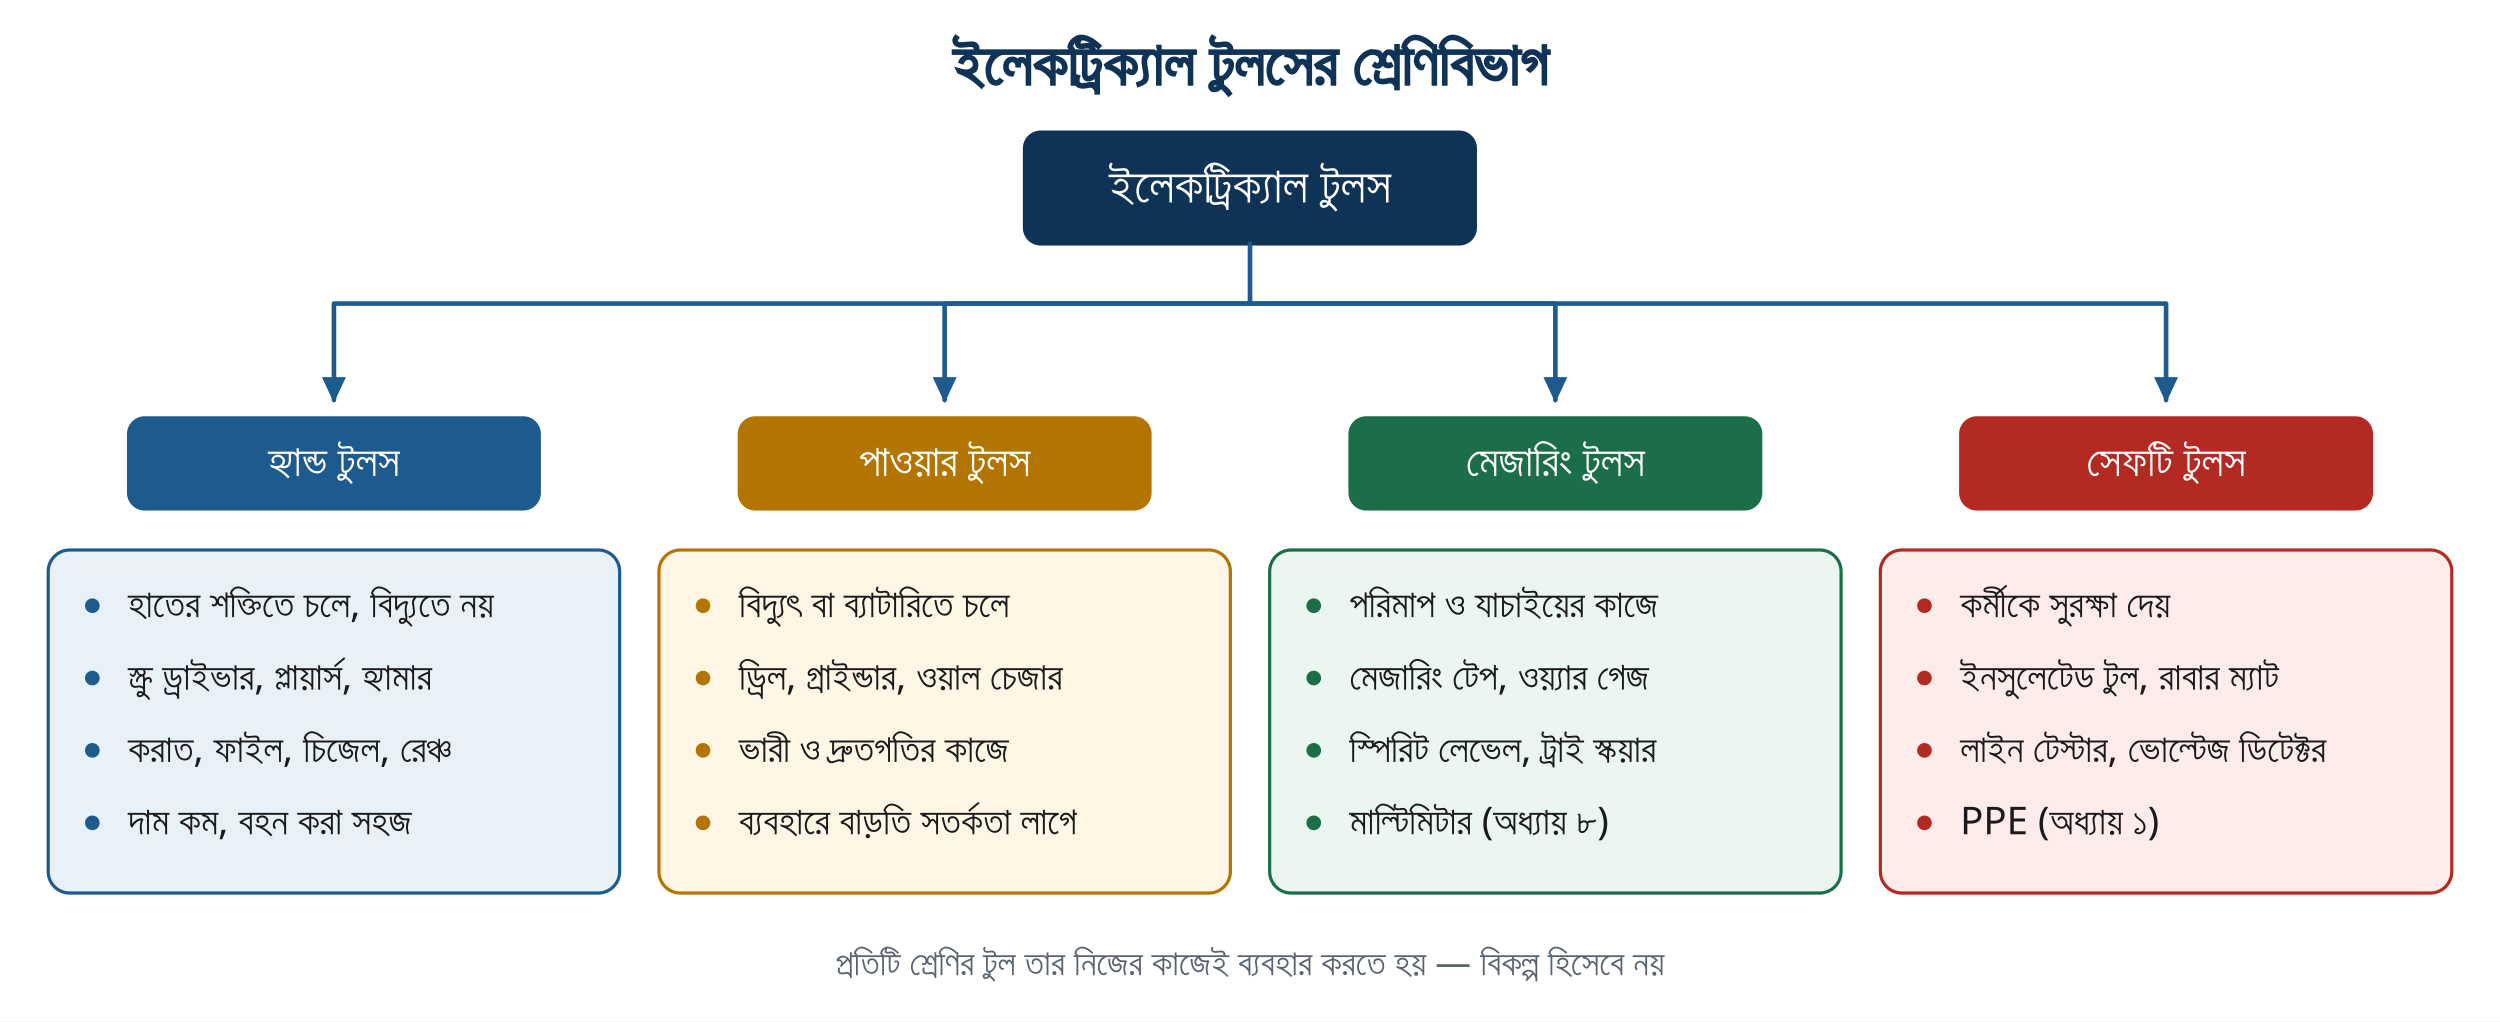
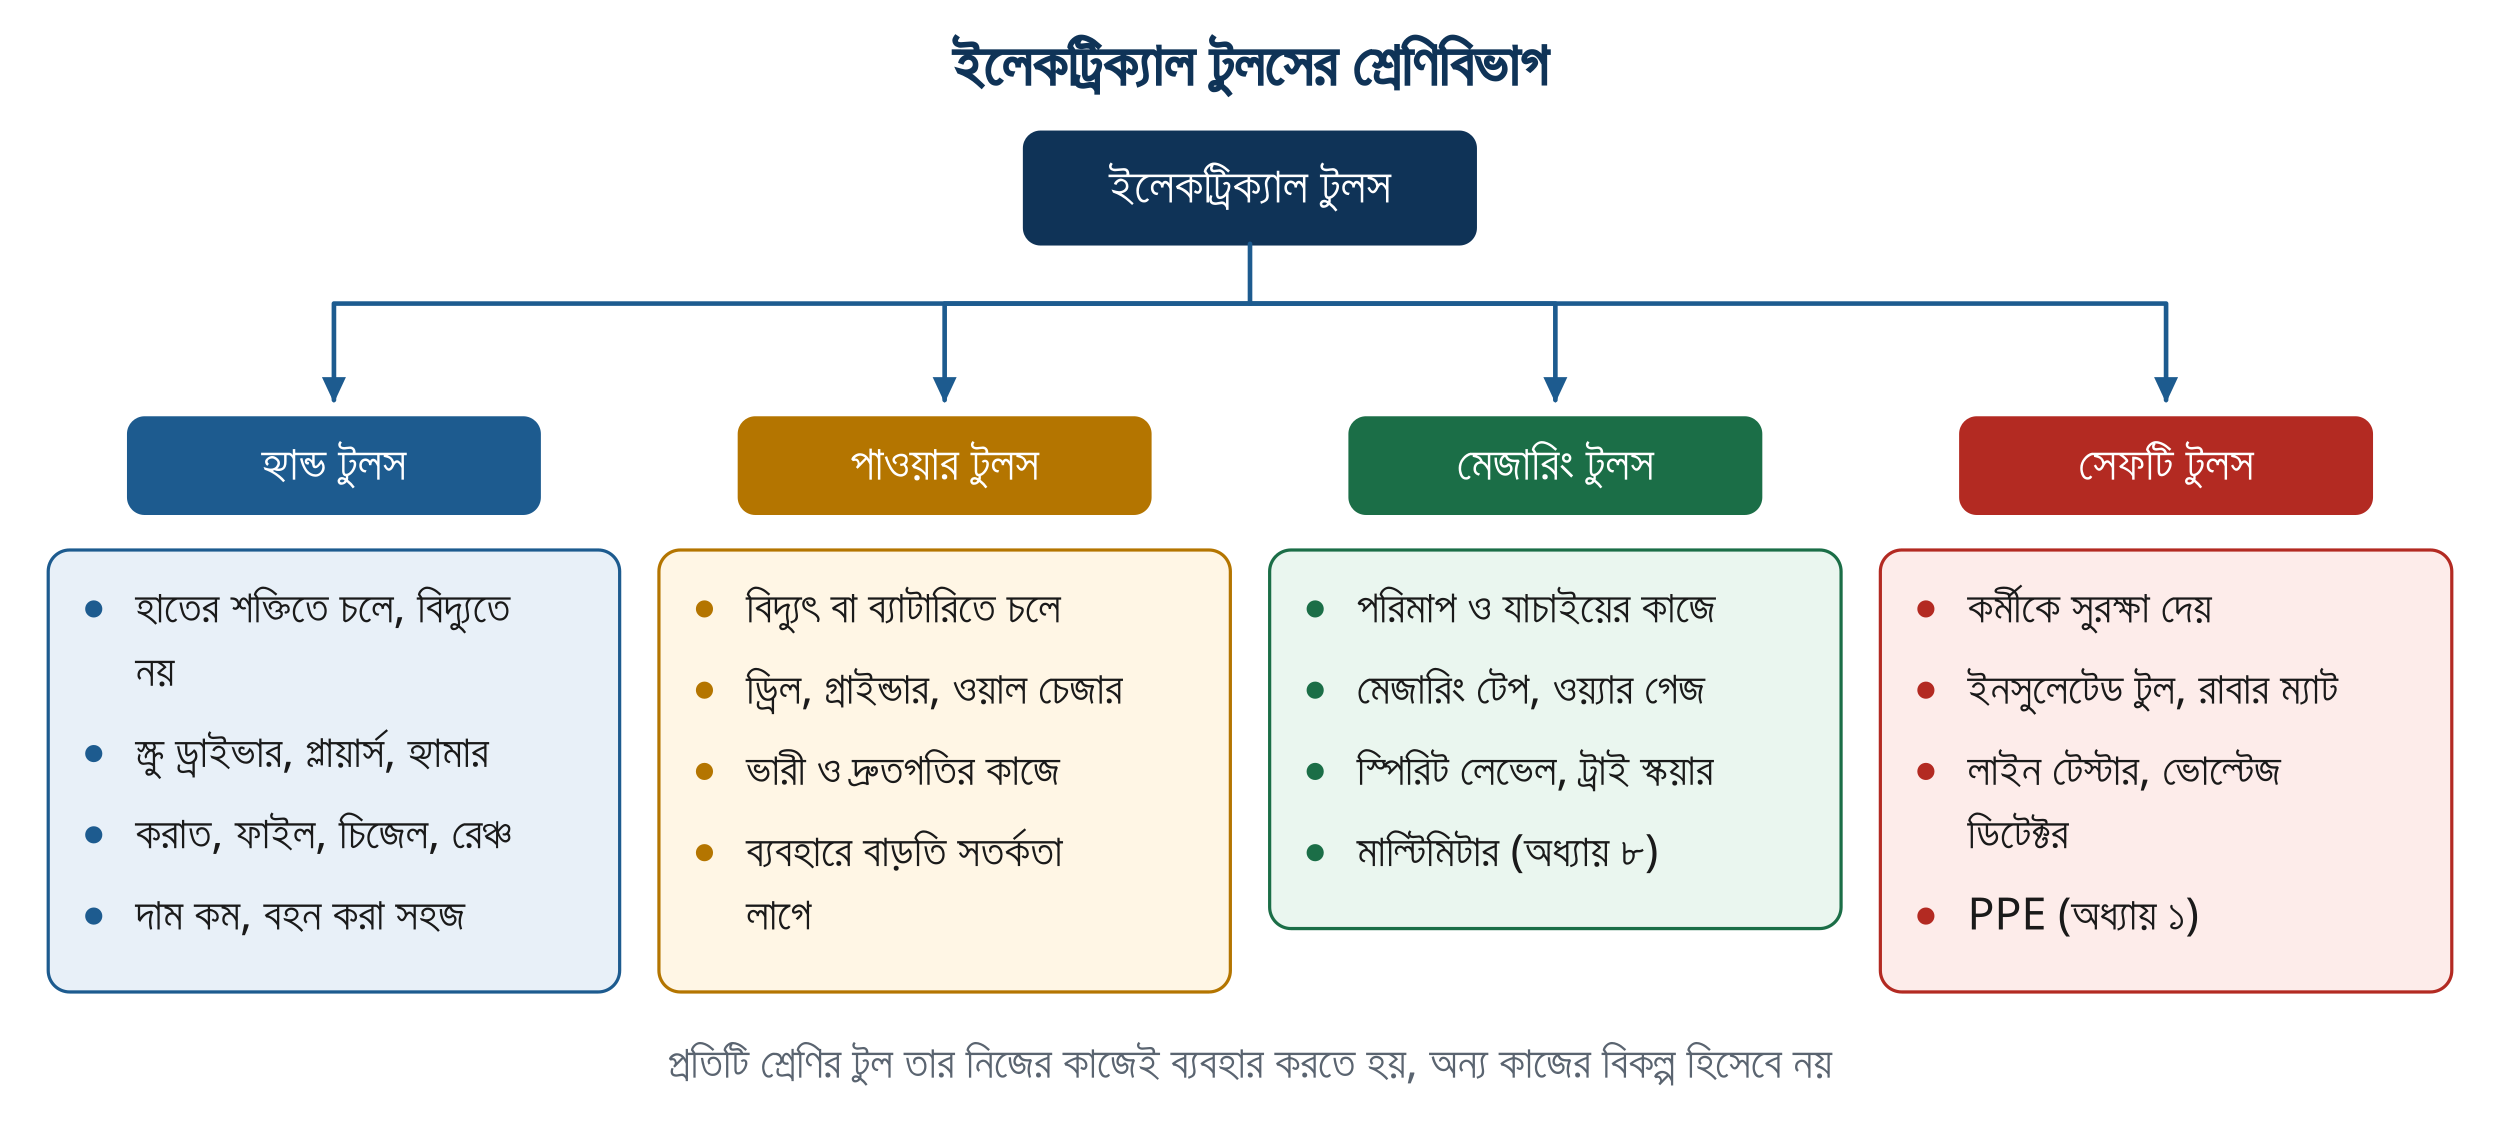
- <svg xmlns="http://www.w3.org/2000/svg" width="1400" height="572" viewBox="0 0 1400 572">
+ <svg xmlns="http://www.w3.org/2000/svg" width="1400" height="630" viewBox="0 0 1400 630">
  <defs>
    <marker id="ar" viewBox="0 0 10 10" refX="8.5" refY="5" markerUnits="userSpaceOnUse" markerWidth="16" markerHeight="16" orient="auto-start-reverse">
      <path d="M 0.5 0.8 L 9.5 5 L 0.5 9.2 z" fill="#1D5B8F" />
    </marker>
  </defs>
-   <rect width="1400" height="572" fill="#FFFFFF" />
+   <rect width="1400" height="630" fill="#FFFFFF" />
  <text x="700.0" y="48.0" font-family="Kalpurush" font-size="34" font-weight="700" fill="#0F3357" text-anchor="middle">ইলেকট্রিক্যাল টুলসের শ্রেণিবিভাগ</text>
  <rect x="573.7" y="74.0" width="252.5" height="62.6" rx="9" fill="#0F3357" stroke="#0F3357" stroke-width="1.8" />
  <text x="700.0" y="113.4" font-family="Kalpurush" font-size="28" font-weight="600" fill="#FFFFFF" text-anchor="middle">ইলেকট্রিক্যাল টুলস</text>
  <path d="M 700 136.6 L 700 170.0" fill="none" stroke="#1D5B8F" stroke-width="2.6" stroke-linecap="round" stroke-linejoin="round" />
  <path d="M 700 170.0 L 187.0 170.0 L 187.0 224.0" fill="none" stroke="#1D5B8F" stroke-width="2.6" stroke-linecap="round" stroke-linejoin="round" marker-end="url(#ar)" />
-   <rect x="72.0" y="234.0" width="230.0" height="51.0" rx="9" fill="#1D5B8F" stroke="#1D5B8F" stroke-width="1.8" />
-   <text x="187.0" y="266.6" font-family="Kalpurush" font-size="24.5" font-weight="600" fill="#FFFFFF" text-anchor="middle">হ্যান্ড টুলস</text>
+   <rect x="72.0" y="234.0" width="230.0" height="53.5" rx="9" fill="#1D5B8F" stroke="#1D5B8F" stroke-width="1.8" />
+   <text x="187.0" y="268.6" font-family="Kalpurush" font-size="27" font-weight="600" fill="#FFFFFF" text-anchor="middle">হ্যান্ড টুলস</text>
  <path d="M 700 170.0 L 529.0 170.0 L 529.0 224.0" fill="none" stroke="#1D5B8F" stroke-width="2.6" stroke-linecap="round" stroke-linejoin="round" marker-end="url(#ar)" />
-   <rect x="414.0" y="234.0" width="230.0" height="51.0" rx="9" fill="#B47500" stroke="#B47500" stroke-width="1.8" />
-   <text x="529.0" y="266.6" font-family="Kalpurush" font-size="24.5" font-weight="600" fill="#FFFFFF" text-anchor="middle">পাওয়ার টুলস</text>
+   <rect x="414.0" y="234.0" width="230.0" height="53.5" rx="9" fill="#B47500" stroke="#B47500" stroke-width="1.8" />
+   <text x="529.0" y="268.6" font-family="Kalpurush" font-size="27" font-weight="600" fill="#FFFFFF" text-anchor="middle">পাওয়ার টুলস</text>
  <path d="M 700 170.0 L 871.0 170.0 L 871.0 224.0" fill="none" stroke="#1D5B8F" stroke-width="2.6" stroke-linecap="round" stroke-linejoin="round" marker-end="url(#ar)" />
-   <rect x="756.0" y="234.0" width="230.0" height="51.0" rx="9" fill="#1B6E47" stroke="#1B6E47" stroke-width="1.8" />
-   <text x="871.0" y="266.6" font-family="Kalpurush" font-size="24.5" font-weight="600" fill="#FFFFFF" text-anchor="middle">মেজারিং টুলস</text>
+   <rect x="756.0" y="234.0" width="230.0" height="53.5" rx="9" fill="#1B6E47" stroke="#1B6E47" stroke-width="1.8" />
+   <text x="871.0" y="268.6" font-family="Kalpurush" font-size="27" font-weight="600" fill="#FFFFFF" text-anchor="middle">মেজারিং টুলস</text>
  <path d="M 700 170.0 L 1213.0 170.0 L 1213.0 224.0" fill="none" stroke="#1D5B8F" stroke-width="2.6" stroke-linecap="round" stroke-linejoin="round" marker-end="url(#ar)" />
-   <rect x="1098.0" y="234.0" width="230.0" height="51.0" rx="9" fill="#B32A22" stroke="#B32A22" stroke-width="1.8" />
-   <text x="1213.0" y="266.6" font-family="Kalpurush" font-size="24.5" font-weight="600" fill="#FFFFFF" text-anchor="middle">সেফটি টুলস</text>
-   <rect x="27.0" y="308.0" width="320.0" height="192.1" rx="12" fill="#E8F0F8" stroke="#1D5B8F" stroke-width="1.8" />
-   <circle cx="51.7" cy="339.2" r="4.1" fill="#1D5B8F" stroke="none" stroke-width="2" />
-   <text x="71.7" y="345.6" font-family="Kalpurush" font-size="21.5" font-weight="400" fill="#1A1A1A" text-anchor="start">হাতের শক্তিতে চলে, বিদ্যুতে নয়</text>
-   <circle cx="51.7" cy="379.7" r="4.1" fill="#1D5B8F" stroke="none" stroke-width="2" />
-   <text x="71.7" y="386.2" font-family="Kalpurush" font-size="21.5" font-weight="400" fill="#1A1A1A" text-anchor="start">স্ক্রু ড্রাইভার, প্লায়ার্স, হ্যামার</text>
-   <circle cx="51.7" cy="420.2" r="4.1" fill="#1D5B8F" stroke="none" stroke-width="2" />
-   <text x="71.7" y="426.7" font-family="Kalpurush" font-size="21.5" font-weight="400" fill="#1A1A1A" text-anchor="start">করাত, ফাইল, চিজেল, রেঞ্চ</text>
-   <circle cx="51.7" cy="460.8" r="4.1" fill="#1D5B8F" stroke="none" stroke-width="2" />
-   <text x="71.7" y="467.2" font-family="Kalpurush" font-size="21.5" font-weight="400" fill="#1A1A1A" text-anchor="start">দাম কম, বহন করা সহজ</text>
-   <rect x="369.0" y="308.0" width="320.0" height="192.1" rx="12" fill="#FFF6E5" stroke="#B47500" stroke-width="1.8" />
-   <circle cx="393.7" cy="339.2" r="4.1" fill="#B47500" stroke="none" stroke-width="2" />
-   <text x="413.7" y="345.6" font-family="Kalpurush" font-size="21.5" font-weight="400" fill="#1A1A1A" text-anchor="start">বিদ্যুৎ বা ব্যাটারিতে চলে</text>
-   <circle cx="393.7" cy="379.7" r="4.1" fill="#B47500" stroke="none" stroke-width="2" />
-   <text x="413.7" y="386.2" font-family="Kalpurush" font-size="21.5" font-weight="400" fill="#1A1A1A" text-anchor="start">ড্রিল, গ্রাইন্ডার, ওয়াল চেজার</text>
-   <circle cx="393.7" cy="420.2" r="4.1" fill="#B47500" stroke="none" stroke-width="2" />
-   <text x="413.7" y="426.7" font-family="Kalpurush" font-size="21.5" font-weight="400" fill="#1A1A1A" text-anchor="start">ভারী ও দ্রুতগতির কাজে</text>
-   <circle cx="393.7" cy="460.8" r="4.1" fill="#B47500" stroke="none" stroke-width="2" />
-   <text x="413.7" y="467.2" font-family="Kalpurush" font-size="21.5" font-weight="400" fill="#1A1A1A" text-anchor="start">ব্যবহারে বাড়তি সতর্কতা লাগে</text>
-   <rect x="711.0" y="308.0" width="320.0" height="192.1" rx="12" fill="#EAF6EF" stroke="#1B6E47" stroke-width="1.8" />
-   <circle cx="735.7" cy="339.2" r="4.1" fill="#1B6E47" stroke="none" stroke-width="2" />
-   <text x="755.7" y="345.6" font-family="Kalpurush" font-size="21.5" font-weight="400" fill="#1A1A1A" text-anchor="start">পরিমাপ ও যাচাইয়ের কাজে</text>
-   <circle cx="735.7" cy="379.7" r="4.1" fill="#1B6E47" stroke="none" stroke-width="2" />
-   <text x="755.7" y="386.2" font-family="Kalpurush" font-size="21.5" font-weight="400" fill="#1A1A1A" text-anchor="start">মেজারিং টেপ, ওয়্যার গেজ</text>
-   <circle cx="735.7" cy="420.2" r="4.1" fill="#1B6E47" stroke="none" stroke-width="2" />
-   <text x="755.7" y="426.7" font-family="Kalpurush" font-size="21.5" font-weight="400" fill="#1A1A1A" text-anchor="start">স্পিরিট লেভেল, ট্রাই স্কয়ার</text>
-   <circle cx="735.7" cy="460.8" r="4.1" fill="#1B6E47" stroke="none" stroke-width="2" />
-   <text x="755.7" y="467.2" font-family="Kalpurush" font-size="21.5" font-weight="400" fill="#1A1A1A" text-anchor="start">মাল্টিমিটার (অধ্যায় ৮)</text>
-   <rect x="1053.0" y="308.0" width="320.0" height="192.1" rx="12" fill="#FDECEA" stroke="#B32A22" stroke-width="1.8" />
-   <circle cx="1077.7" cy="339.2" r="4.1" fill="#B32A22" stroke="none" stroke-width="2" />
-   <text x="1097.7" y="345.6" font-family="Kalpurush" font-size="21.5" font-weight="400" fill="#1A1A1A" text-anchor="start">কর্মীকে সুরক্ষা দেয়</text>
-   <circle cx="1077.7" cy="379.7" r="4.1" fill="#B32A22" stroke="none" stroke-width="2" />
-   <text x="1097.7" y="386.2" font-family="Kalpurush" font-size="21.5" font-weight="400" fill="#1A1A1A" text-anchor="start">ইনসুলেটেড টুল, রাবার ম্যাট</text>
-   <circle cx="1077.7" cy="420.2" r="4.1" fill="#B32A22" stroke="none" stroke-width="2" />
-   <text x="1097.7" y="426.7" font-family="Kalpurush" font-size="21.5" font-weight="400" fill="#1A1A1A" text-anchor="start">লাইন টেস্টার, ভোল্টেজ ডিটেক্টর</text>
-   <circle cx="1077.7" cy="460.8" r="4.1" fill="#B32A22" stroke="none" stroke-width="2" />
-   <text x="1097.7" y="467.2" font-family="Kalpurush" font-size="21.5" font-weight="400" fill="#1A1A1A" text-anchor="start">PPE (অধ্যায় ১)</text>
-   <text x="700.0" y="546.1" font-family="Kalpurush" font-size="20" font-weight="400" fill="#5A6470" text-anchor="middle">প্রতিটি শ্রেণির টুল তার নিজের কাজেই ব্যবহার করতে হয় — বিকল্প হিসেবে নয়</text>
+   <rect x="1098.0" y="234.0" width="230.0" height="53.5" rx="9" fill="#B32A22" stroke="#B32A22" stroke-width="1.8" />
+   <text x="1213.0" y="268.6" font-family="Kalpurush" font-size="27" font-weight="600" fill="#FFFFFF" text-anchor="middle">সেফটি টুলস</text>
+   <rect x="27.0" y="308.0" width="320.0" height="247.5" rx="12" fill="#E8F0F8" stroke="#1D5B8F" stroke-width="1.8" />
+   <circle cx="52.5" cy="341.0" r="4.8" fill="#1D5B8F" stroke="none" stroke-width="2" />
+   <text x="75.8" y="348.5" font-family="Kalpurush" font-size="25" font-weight="400" fill="#1A1A1A" text-anchor="start">হাতের শক্তিতে চলে, বিদ্যুতে</text>
+   <text x="75.8" y="384.0" font-family="Kalpurush" font-size="25" font-weight="400" fill="#1A1A1A" text-anchor="start">নয়</text>
+   <circle cx="52.5" cy="422.0" r="4.8" fill="#1D5B8F" stroke="none" stroke-width="2" />
+   <text x="75.8" y="429.5" font-family="Kalpurush" font-size="25" font-weight="400" fill="#1A1A1A" text-anchor="start">স্ক্রু ড্রাইভার, প্লায়ার্স, হ্যামার</text>
+   <circle cx="52.5" cy="467.5" r="4.8" fill="#1D5B8F" stroke="none" stroke-width="2" />
+   <text x="75.8" y="475.0" font-family="Kalpurush" font-size="25" font-weight="400" fill="#1A1A1A" text-anchor="start">করাত, ফাইল, চিজেল, রেঞ্চ</text>
+   <circle cx="52.5" cy="513.0" r="4.8" fill="#1D5B8F" stroke="none" stroke-width="2" />
+   <text x="75.8" y="520.5" font-family="Kalpurush" font-size="25" font-weight="400" fill="#1A1A1A" text-anchor="start">দাম কম, বহন করা সহজ</text>
+   <rect x="369.0" y="308.0" width="320.0" height="247.5" rx="12" fill="#FFF6E5" stroke="#B47500" stroke-width="1.8" />
+   <circle cx="394.5" cy="341.0" r="4.8" fill="#B47500" stroke="none" stroke-width="2" />
+   <text x="417.8" y="348.5" font-family="Kalpurush" font-size="25" font-weight="400" fill="#1A1A1A" text-anchor="start">বিদ্যুৎ বা ব্যাটারিতে চলে</text>
+   <circle cx="394.5" cy="386.5" r="4.8" fill="#B47500" stroke="none" stroke-width="2" />
+   <text x="417.8" y="394.0" font-family="Kalpurush" font-size="25" font-weight="400" fill="#1A1A1A" text-anchor="start">ড্রিল, গ্রাইন্ডার, ওয়াল চেজার</text>
+   <circle cx="394.5" cy="432.0" r="4.8" fill="#B47500" stroke="none" stroke-width="2" />
+   <text x="417.8" y="439.5" font-family="Kalpurush" font-size="25" font-weight="400" fill="#1A1A1A" text-anchor="start">ভারী ও দ্রুতগতির কাজে</text>
+   <circle cx="394.5" cy="477.5" r="4.8" fill="#B47500" stroke="none" stroke-width="2" />
+   <text x="417.8" y="485.0" font-family="Kalpurush" font-size="25" font-weight="400" fill="#1A1A1A" text-anchor="start">ব্যবহারে বাড়তি সতর্কতা</text>
+   <text x="417.8" y="520.5" font-family="Kalpurush" font-size="25" font-weight="400" fill="#1A1A1A" text-anchor="start">লাগে</text>
+   <rect x="711.0" y="308.0" width="320.0" height="212.0" rx="12" fill="#EAF6EF" stroke="#1B6E47" stroke-width="1.8" />
+   <circle cx="736.5" cy="341.0" r="4.8" fill="#1B6E47" stroke="none" stroke-width="2" />
+   <text x="759.8" y="348.5" font-family="Kalpurush" font-size="25" font-weight="400" fill="#1A1A1A" text-anchor="start">পরিমাপ ও যাচাইয়ের কাজে</text>
+   <circle cx="736.5" cy="386.5" r="4.8" fill="#1B6E47" stroke="none" stroke-width="2" />
+   <text x="759.8" y="394.0" font-family="Kalpurush" font-size="25" font-weight="400" fill="#1A1A1A" text-anchor="start">মেজারিং টেপ, ওয়্যার গেজ</text>
+   <circle cx="736.5" cy="432.0" r="4.8" fill="#1B6E47" stroke="none" stroke-width="2" />
+   <text x="759.8" y="439.5" font-family="Kalpurush" font-size="25" font-weight="400" fill="#1A1A1A" text-anchor="start">স্পিরিট লেভেল, ট্রাই স্কয়ার</text>
+   <circle cx="736.5" cy="477.5" r="4.8" fill="#1B6E47" stroke="none" stroke-width="2" />
+   <text x="759.8" y="485.0" font-family="Kalpurush" font-size="25" font-weight="400" fill="#1A1A1A" text-anchor="start">মাল্টিমিটার (অধ্যায় ৮)</text>
+   <rect x="1053.0" y="308.0" width="320.0" height="247.5" rx="12" fill="#FDECEA" stroke="#B32A22" stroke-width="1.8" />
+   <circle cx="1078.5" cy="341.0" r="4.8" fill="#B32A22" stroke="none" stroke-width="2" />
+   <text x="1101.8" y="348.5" font-family="Kalpurush" font-size="25" font-weight="400" fill="#1A1A1A" text-anchor="start">কর্মীকে সুরক্ষা দেয়</text>
+   <circle cx="1078.5" cy="386.5" r="4.8" fill="#B32A22" stroke="none" stroke-width="2" />
+   <text x="1101.8" y="394.0" font-family="Kalpurush" font-size="25" font-weight="400" fill="#1A1A1A" text-anchor="start">ইনসুলেটেড টুল, রাবার ম্যাট</text>
+   <circle cx="1078.5" cy="432.0" r="4.8" fill="#B32A22" stroke="none" stroke-width="2" />
+   <text x="1101.8" y="439.5" font-family="Kalpurush" font-size="25" font-weight="400" fill="#1A1A1A" text-anchor="start">লাইন টেস্টার, ভোল্টেজ</text>
+   <text x="1101.8" y="475.0" font-family="Kalpurush" font-size="25" font-weight="400" fill="#1A1A1A" text-anchor="start">ডিটেক্টর</text>
+   <circle cx="1078.5" cy="513.0" r="4.8" fill="#B32A22" stroke="none" stroke-width="2" />
+   <text x="1101.8" y="520.5" font-family="Kalpurush" font-size="25" font-weight="400" fill="#1A1A1A" text-anchor="start">PPE (অধ্যায় ১)</text>
+   <text x="700.0" y="603.5" font-family="Kalpurush" font-size="25" font-weight="400" fill="#5A6470" text-anchor="middle">প্রতিটি শ্রেণির টুল তার নিজের কাজেই ব্যবহার করতে হয়, অন্য কাজের বিকল্প হিসেবে নয়</text>
</svg>
